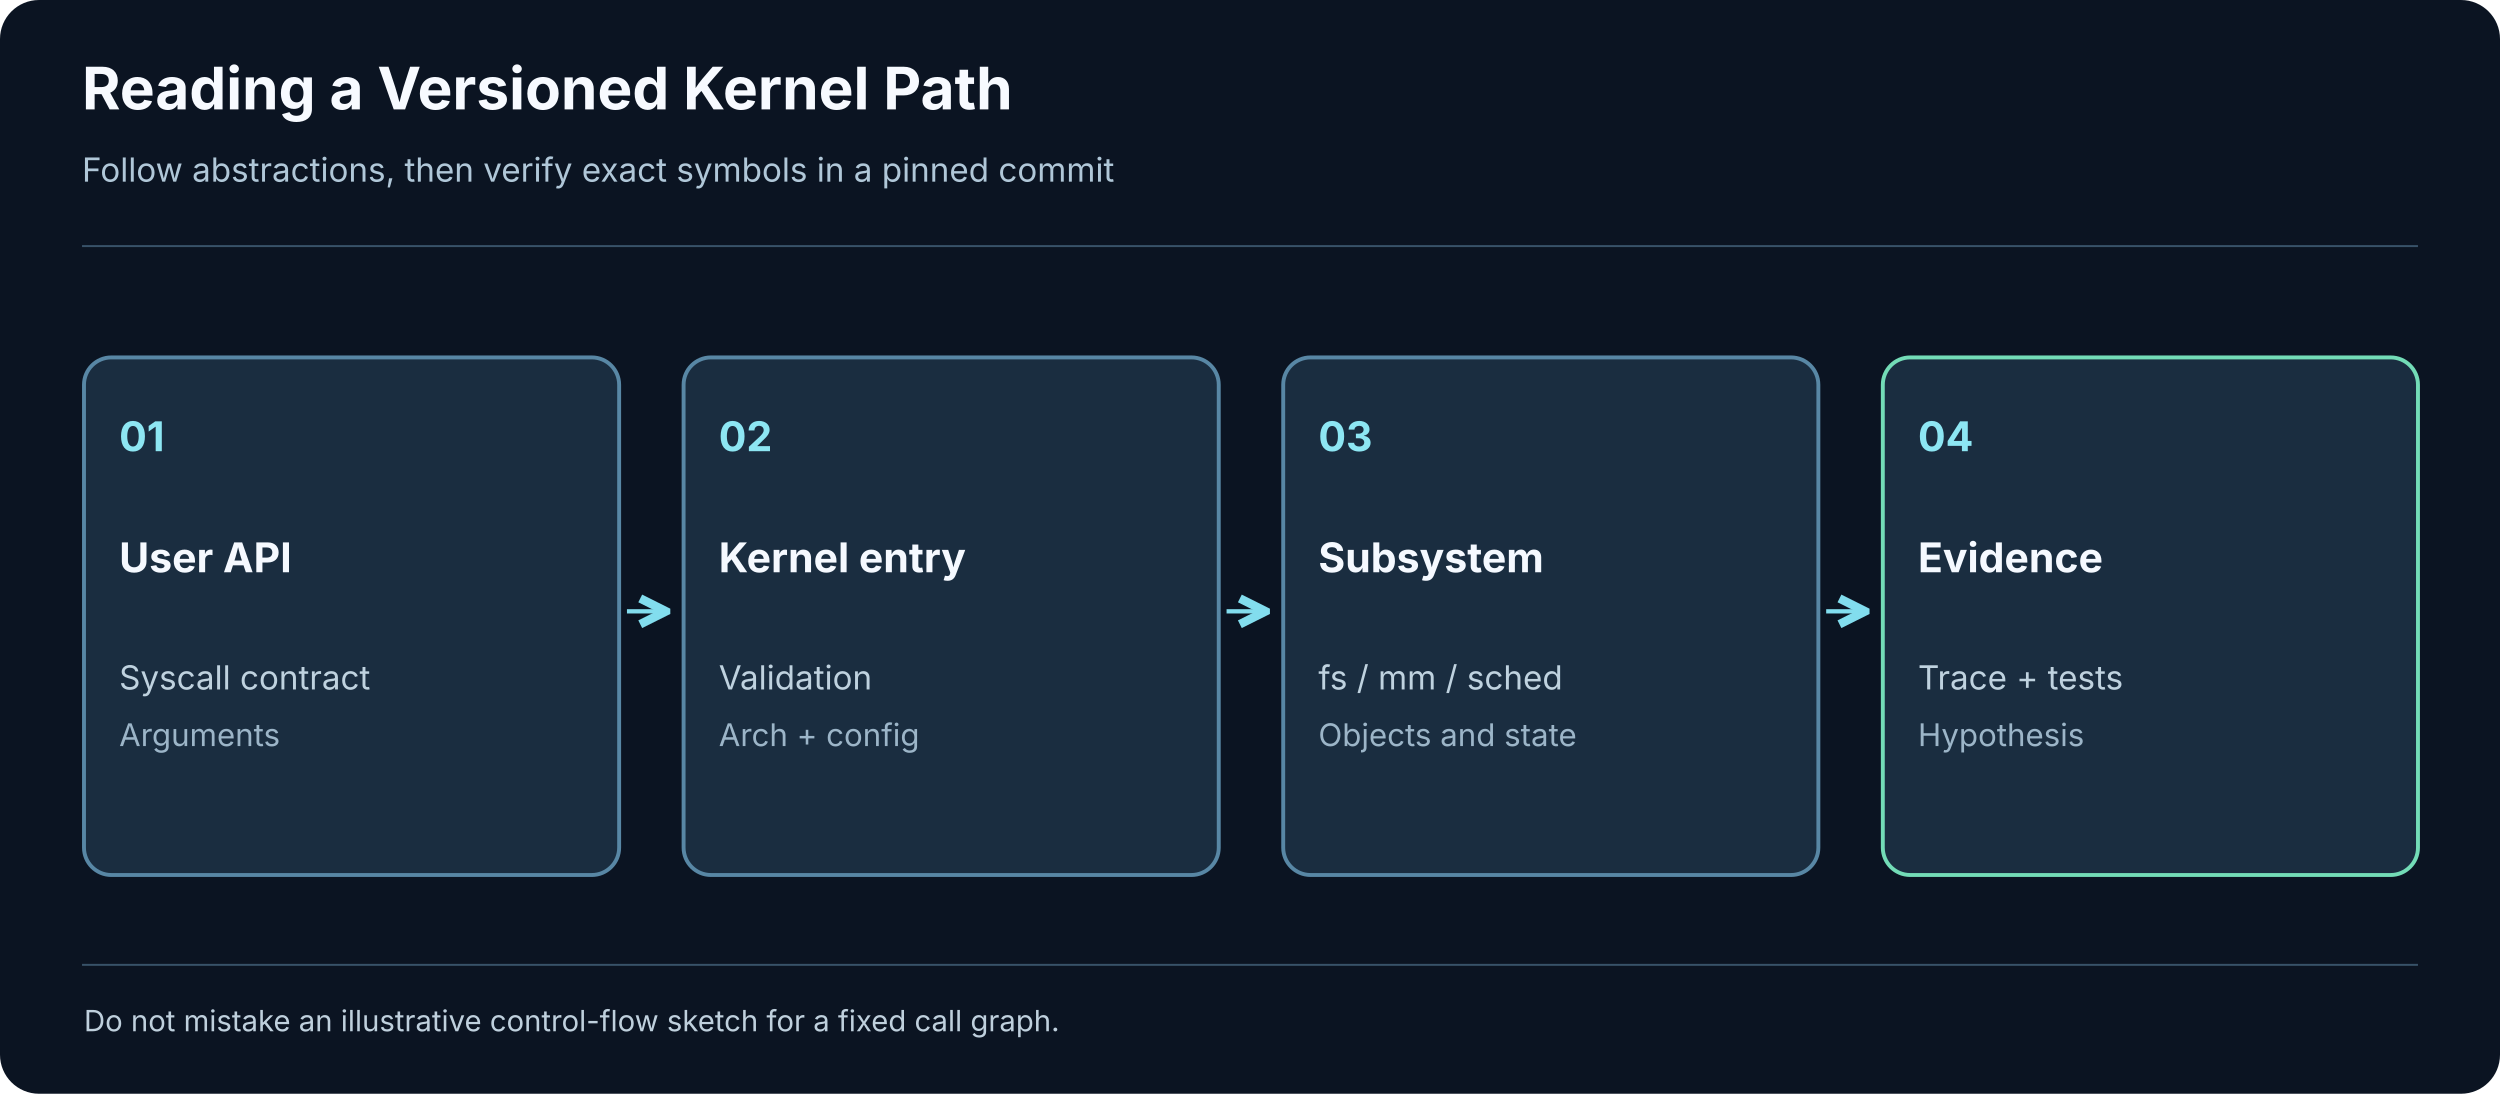
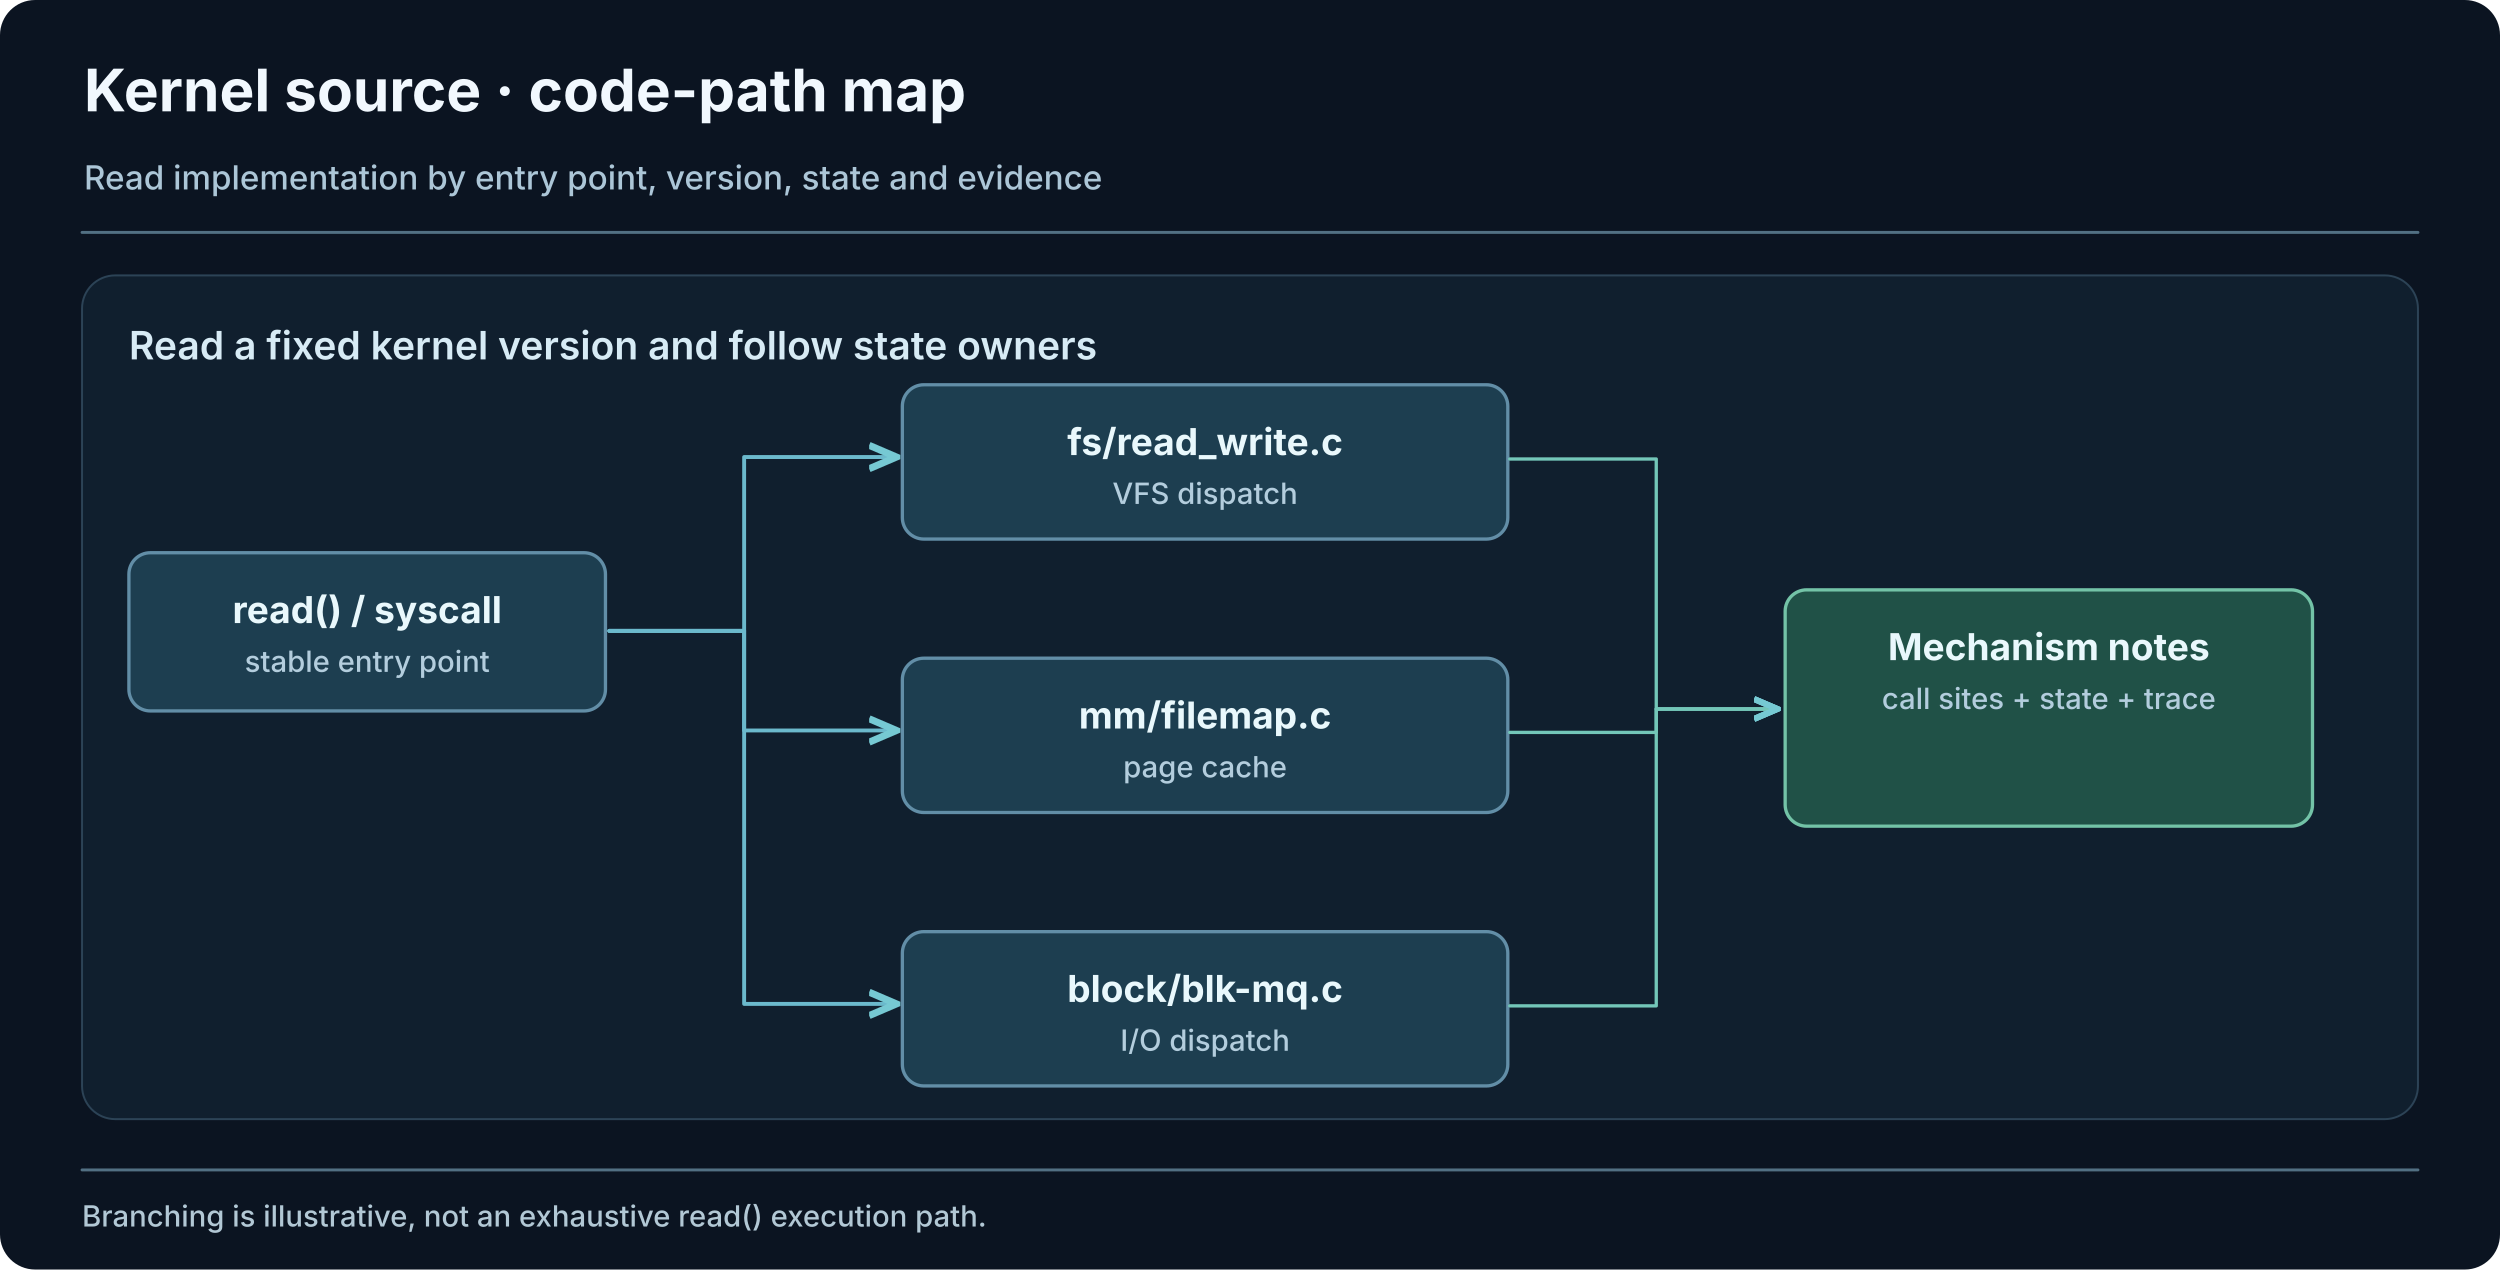
- <svg xmlns="http://www.w3.org/2000/svg" viewBox="0 0 1280 560" role="img" aria-label="Reading a Versioned Kernel Path">
-   <rect width="1280" height="560" rx="20" fill="#0b1422" />
+ <svg xmlns="http://www.w3.org/2000/svg" viewBox="0 0 1280 650" role="img" aria-labelledby="t d">
  <defs>
    <marker id="a" markerWidth="8" markerHeight="8" refX="7" refY="4" orient="auto">
-       <path d="M1 1L7 4L1 7" stroke="#82ddee" stroke-width="2" fill="none" />
+       <path d="M0 1L7 4L0 7" fill="none" stroke="#76c9d3" stroke-width="1.8" />
    </marker>
  </defs>
-   <text x="42" y="56" font-family="Inter,Arial,sans-serif" font-size="30" fill="#f7faff" font-weight="700">Reading a Versioned Kernel Path</text>
-   <text x="42" y="93" font-family="Inter,Arial,sans-serif" font-size="17" fill="#b0c7d8">Follow abstractions, then verify exact symbols in a pinned commit</text>
-   <path d="M42 126H1238" stroke="#385269" />
-   <rect x="43" y="183" width="274" height="265" rx="14" fill="#1a2d40" stroke="#5887a5" stroke-width="2" />
-   <text x="61" y="231" font-family="Inter,Arial,sans-serif" font-size="21" fill="#8de6f3" font-weight="700">01</text>
-   <text x="61" y="293" font-family="Inter,Arial,sans-serif" font-size="21" fill="#f5f9ff" font-weight="650">User API</text>
-   <text x="61" y="353" font-family="Inter,Arial,sans-serif" font-size="17" fill="#bfd2df">Syscall contract</text>
-   <text x="61" y="382" font-family="Inter,Arial,sans-serif" font-size="16" fill="#9cb5c8">Arguments</text>
-   <path d="M321 313H341" stroke="#82ddee" stroke-width="2.2" marker-end="url(#a)" />
-   <rect x="350" y="183" width="274" height="265" rx="14" fill="#1a2d40" stroke="#5887a5" stroke-width="2" />
-   <text x="368" y="231" font-family="Inter,Arial,sans-serif" font-size="21" fill="#8de6f3" font-weight="700">02</text>
-   <text x="368" y="293" font-family="Inter,Arial,sans-serif" font-size="21" fill="#f5f9ff" font-weight="650">Kernel entry</text>
-   <text x="368" y="353" font-family="Inter,Arial,sans-serif" font-size="17" fill="#bfd2df">Validation</text>
-   <text x="368" y="382" font-family="Inter,Arial,sans-serif" font-size="16" fill="#9cb5c8">Arch + config</text>
-   <path d="M628 313H648" stroke="#82ddee" stroke-width="2.2" marker-end="url(#a)" />
-   <rect x="657" y="183" width="274" height="265" rx="14" fill="#1a2d40" stroke="#5887a5" stroke-width="2" />
-   <text x="675" y="231" font-family="Inter,Arial,sans-serif" font-size="21" fill="#8de6f3" font-weight="700">03</text>
-   <text x="675" y="293" font-family="Inter,Arial,sans-serif" font-size="21" fill="#f5f9ff" font-weight="650">Subsystem</text>
-   <text x="675" y="353" font-family="Inter,Arial,sans-serif" font-size="17" fill="#bfd2df">fs / mm / sched</text>
-   <text x="675" y="382" font-family="Inter,Arial,sans-serif" font-size="16" fill="#9cb5c8">Objects and state</text>
-   <path d="M935 313H955" stroke="#82ddee" stroke-width="2.2" marker-end="url(#a)" />
-   <rect x="964" y="183" width="274" height="265" rx="14" fill="#1a2d40" stroke="#73dcb7" stroke-width="2" />
-   <text x="982" y="231" font-family="Inter,Arial,sans-serif" font-size="21" fill="#8de6f3" font-weight="700">04</text>
-   <text x="982" y="293" font-family="Inter,Arial,sans-serif" font-size="21" fill="#f5f9ff" font-weight="650">Evidence</text>
-   <text x="982" y="353" font-family="Inter,Arial,sans-serif" font-size="17" fill="#bfd2df">Trace + tests</text>
-   <text x="982" y="382" font-family="Inter,Arial,sans-serif" font-size="16" fill="#9cb5c8">Hypothesis</text>
-   <path d="M42 494H1238" stroke="#385269" />
-   <text x="43" y="528" font-family="Inter,Arial,sans-serif" font-size="15" fill="#bfd0dd">Do not mistake an illustrative control-flow sketch for a fixed call graph.</text>
+   <rect width="1280" height="650" rx="18" fill="#0b1421" />
+   <rect x="42" y="141" width="1196" height="432" rx="17" fill="#101f2e" stroke="#2c4356" />
+   <text x="43" y="57" text-anchor="start" font-family="Inter,Noto Sans KR,Arial,sans-serif" font-size="30" font-weight="700" fill="#f1f8fe">Kernel source · code-path map</text>
+   <text x="43" y="97" text-anchor="start" font-family="Inter,Noto Sans KR,Arial,sans-serif" font-size="17" font-weight="500" fill="#acc6d7">Read implementation by entry point, version, state and evidence</text>
+   <path d="M42 119L1238 119" fill="none" stroke="#527083" stroke-width="1.5" stroke-linecap="round" stroke-linejoin="round" />
+   <text x="66" y="184" text-anchor="start" font-family="Inter,Noto Sans KR,Arial,sans-serif" font-size="20" font-weight="600" fill="#d7ebf5">Read a fixed kernel version and follow state owners</text>
+   <rect x="66" y="283" width="244" height="81" rx="11" fill="#1d3e50" stroke="#628ea7" stroke-width="1.7" />
+   <text x="188.0" y="319" text-anchor="middle" font-family="Inter,Noto Sans KR,Arial,sans-serif" font-size="19" font-weight="650" fill="#e9f8fc">read() / syscall</text>
+   <text x="188.0" y="344" text-anchor="middle" font-family="Inter,Noto Sans KR,Arial,sans-serif" font-size="15" font-weight="450" fill="#b3cddd">stable entry point</text>
+   <rect x="462" y="197" width="310" height="79" rx="11" fill="#1d3e50" stroke="#628ea7" stroke-width="1.7" />
+   <text x="617.0" y="233" text-anchor="middle" font-family="Inter,Noto Sans KR,Arial,sans-serif" font-size="19" font-weight="650" fill="#e9f8fc">fs/read_write.c</text>
+   <text x="617.0" y="258" text-anchor="middle" font-family="Inter,Noto Sans KR,Arial,sans-serif" font-size="15" font-weight="450" fill="#b3cddd">VFS dispatch</text>
+   <path d="M312 323H381V234H459" fill="none" stroke="#6bb9cc" stroke-width="2" stroke-linecap="round" stroke-linejoin="round" marker-end="url(#a)" />
+   <rect x="462" y="337" width="310" height="79" rx="11" fill="#1d3e50" stroke="#628ea7" stroke-width="1.7" />
+   <text x="617.0" y="373" text-anchor="middle" font-family="Inter,Noto Sans KR,Arial,sans-serif" font-size="19" font-weight="650" fill="#e9f8fc">mm/filemap.c</text>
+   <text x="617.0" y="398" text-anchor="middle" font-family="Inter,Noto Sans KR,Arial,sans-serif" font-size="15" font-weight="450" fill="#b3cddd">page cache</text>
+   <path d="M312 323H381V374H459" fill="none" stroke="#6bb9cc" stroke-width="2" stroke-linecap="round" stroke-linejoin="round" marker-end="url(#a)" />
+   <rect x="462" y="477" width="310" height="79" rx="11" fill="#1d3e50" stroke="#628ea7" stroke-width="1.7" />
+   <text x="617.0" y="513" text-anchor="middle" font-family="Inter,Noto Sans KR,Arial,sans-serif" font-size="19" font-weight="650" fill="#e9f8fc">block/blk-mq.c</text>
+   <text x="617.0" y="538" text-anchor="middle" font-family="Inter,Noto Sans KR,Arial,sans-serif" font-size="15" font-weight="450" fill="#b3cddd">I/O dispatch</text>
+   <path d="M312 323H381V514H459" fill="none" stroke="#6bb9cc" stroke-width="2" stroke-linecap="round" stroke-linejoin="round" marker-end="url(#a)" />
+   <rect x="914" y="302" width="270" height="121" rx="11" fill="#205147" stroke="#73c3a7" stroke-width="1.7" />
+   <text x="1049.0" y="338" text-anchor="middle" font-family="Inter,Noto Sans KR,Arial,sans-serif" font-size="19" font-weight="650" fill="#e9f8fc">Mechanism notes</text>
+   <text x="1049.0" y="363" text-anchor="middle" font-family="Inter,Noto Sans KR,Arial,sans-serif" font-size="15" font-weight="450" fill="#b3cddd">call sites + state + trace</text>
+   <path d="M773 235H848V363H910" fill="none" stroke="#73c6b8" stroke-width="1.7" stroke-linecap="round" stroke-linejoin="round" marker-end="url(#a)" />
+   <path d="M773 375H848V363H910" fill="none" stroke="#73c6b8" stroke-width="1.7" stroke-linecap="round" stroke-linejoin="round" marker-end="url(#a)" />
+   <path d="M773 515H848V363H910" fill="none" stroke="#73c6b8" stroke-width="1.7" stroke-linecap="round" stroke-linejoin="round" marker-end="url(#a)" />
+   <path d="M42 599L1238 599" fill="none" stroke="#527083" stroke-width="1.5" stroke-linecap="round" stroke-linejoin="round" />
+   <text x="42" y="628" text-anchor="start" font-family="Inter,Noto Sans KR,Arial,sans-serif" font-size="15" font-weight="500" fill="#b2c8d5">Branching is illustrative, not an exhaustive read() execution path.</text>
</svg>
